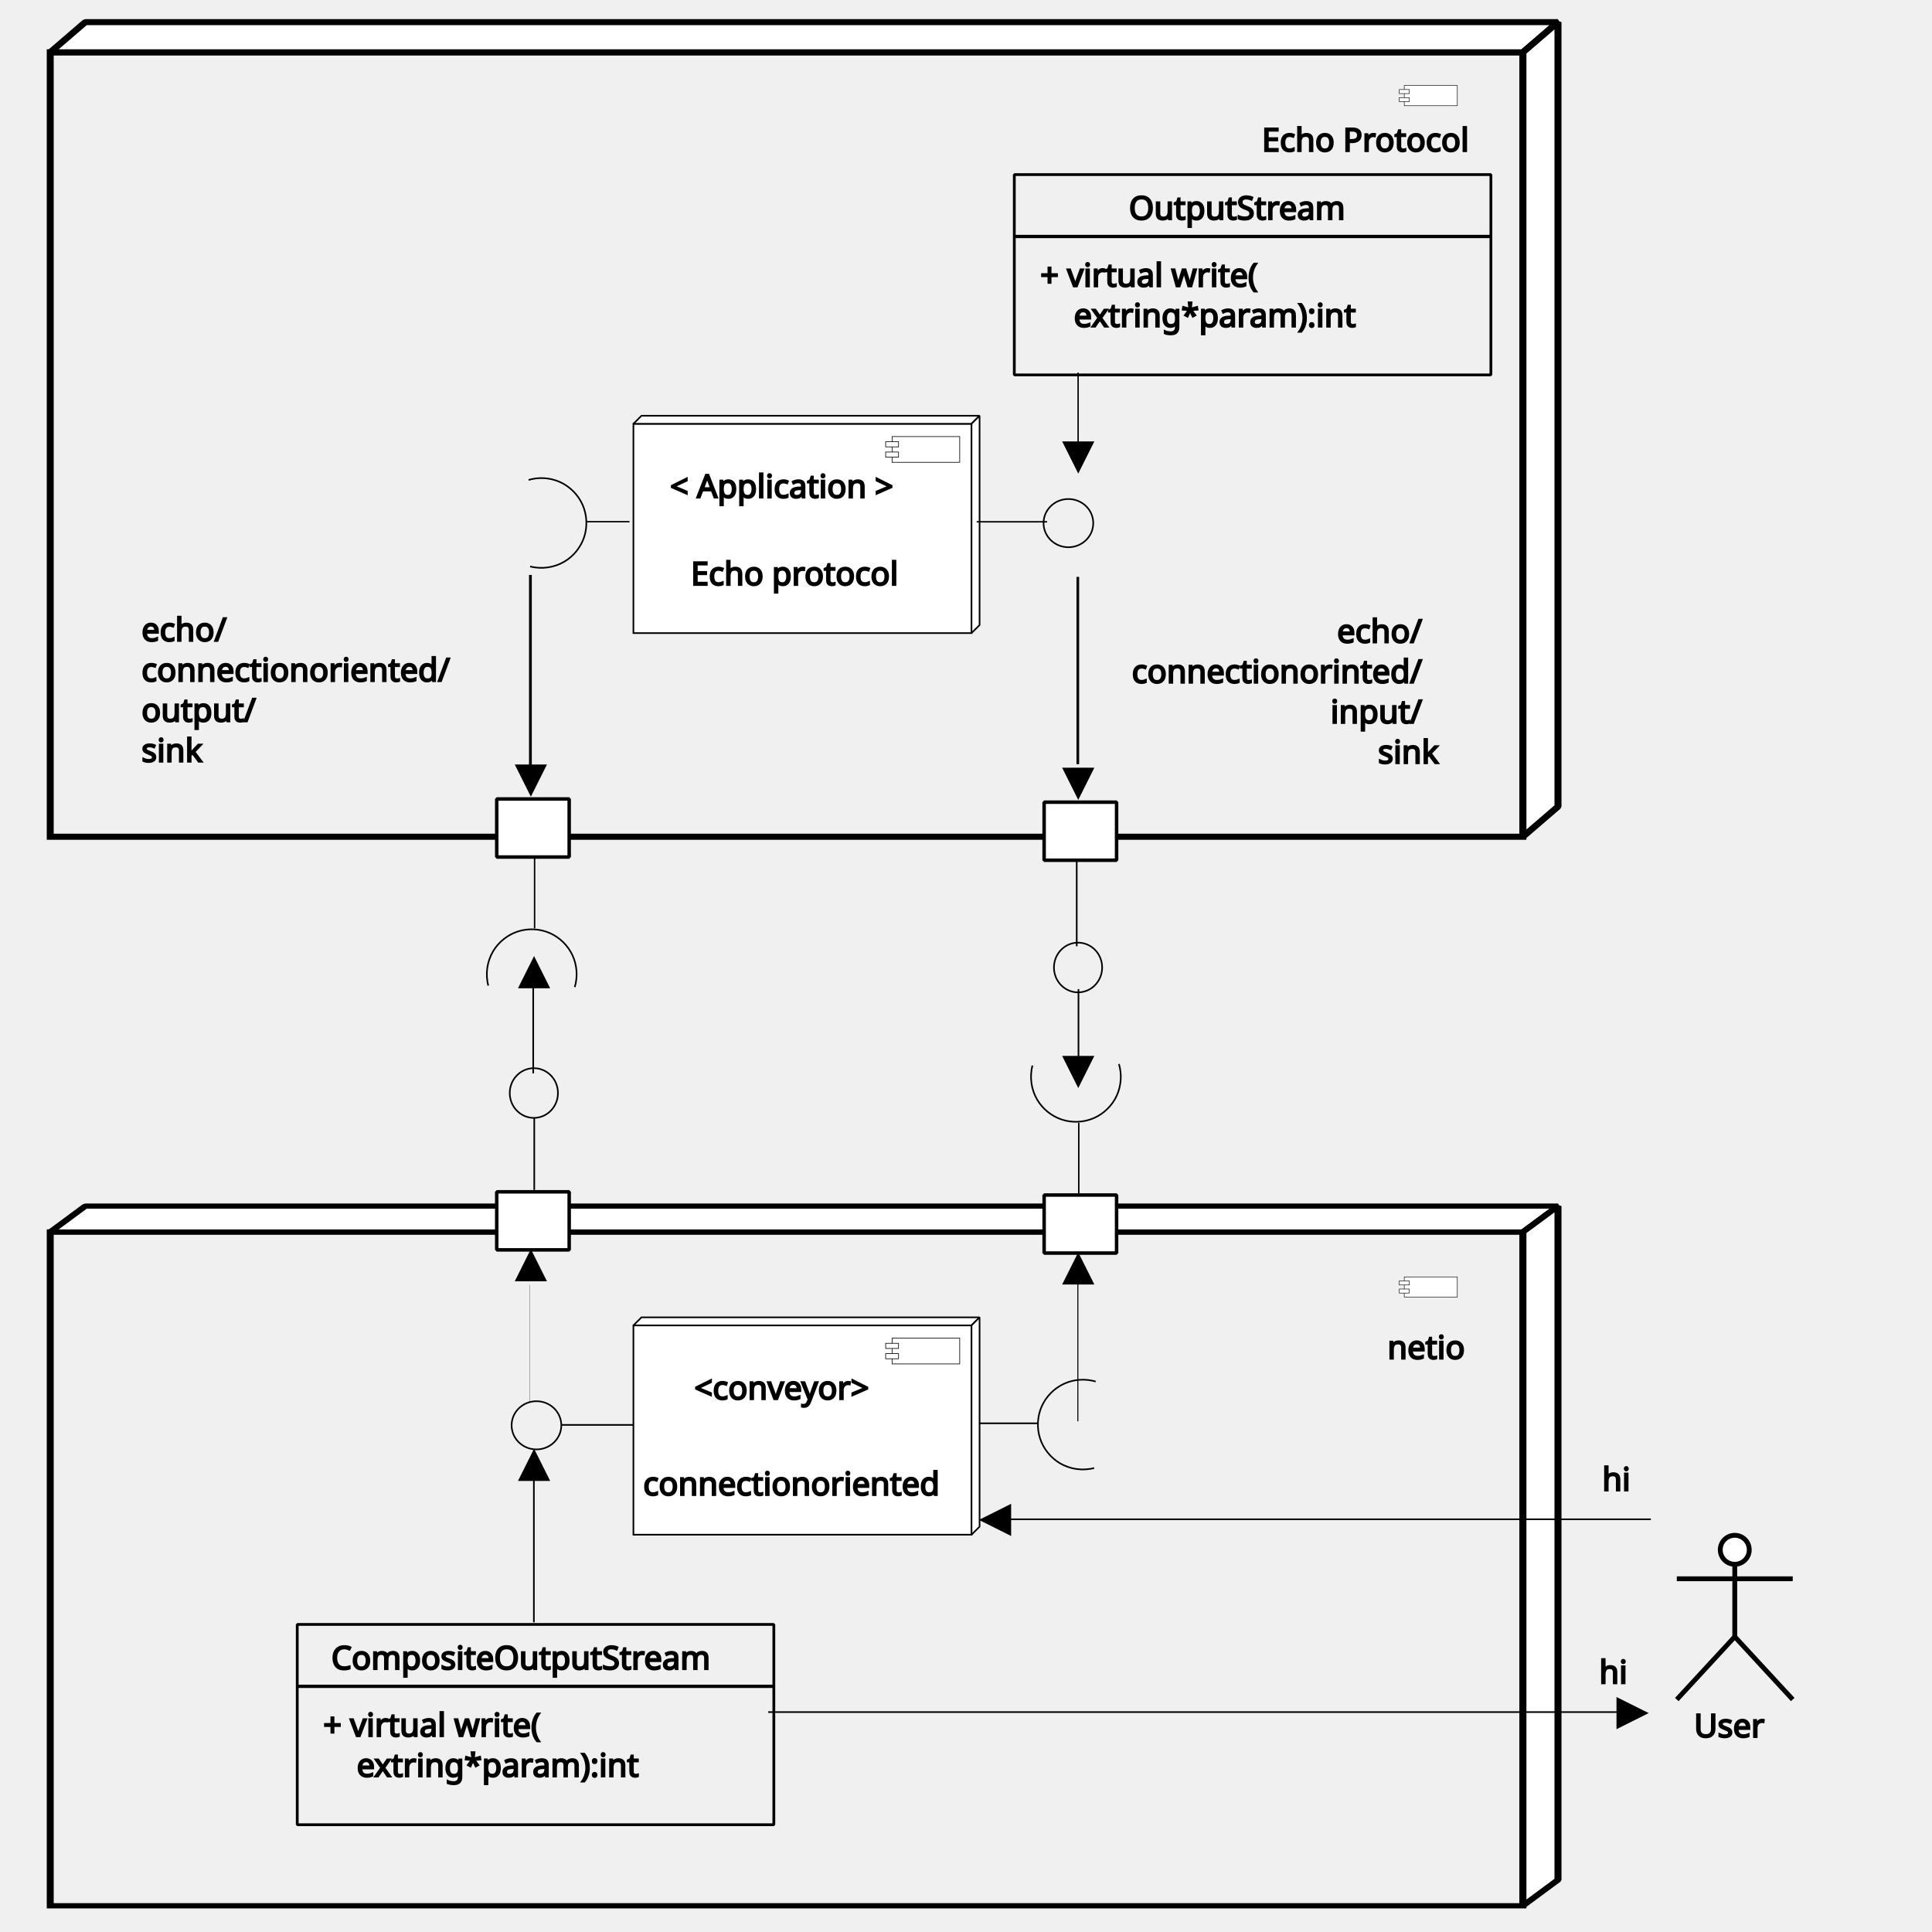
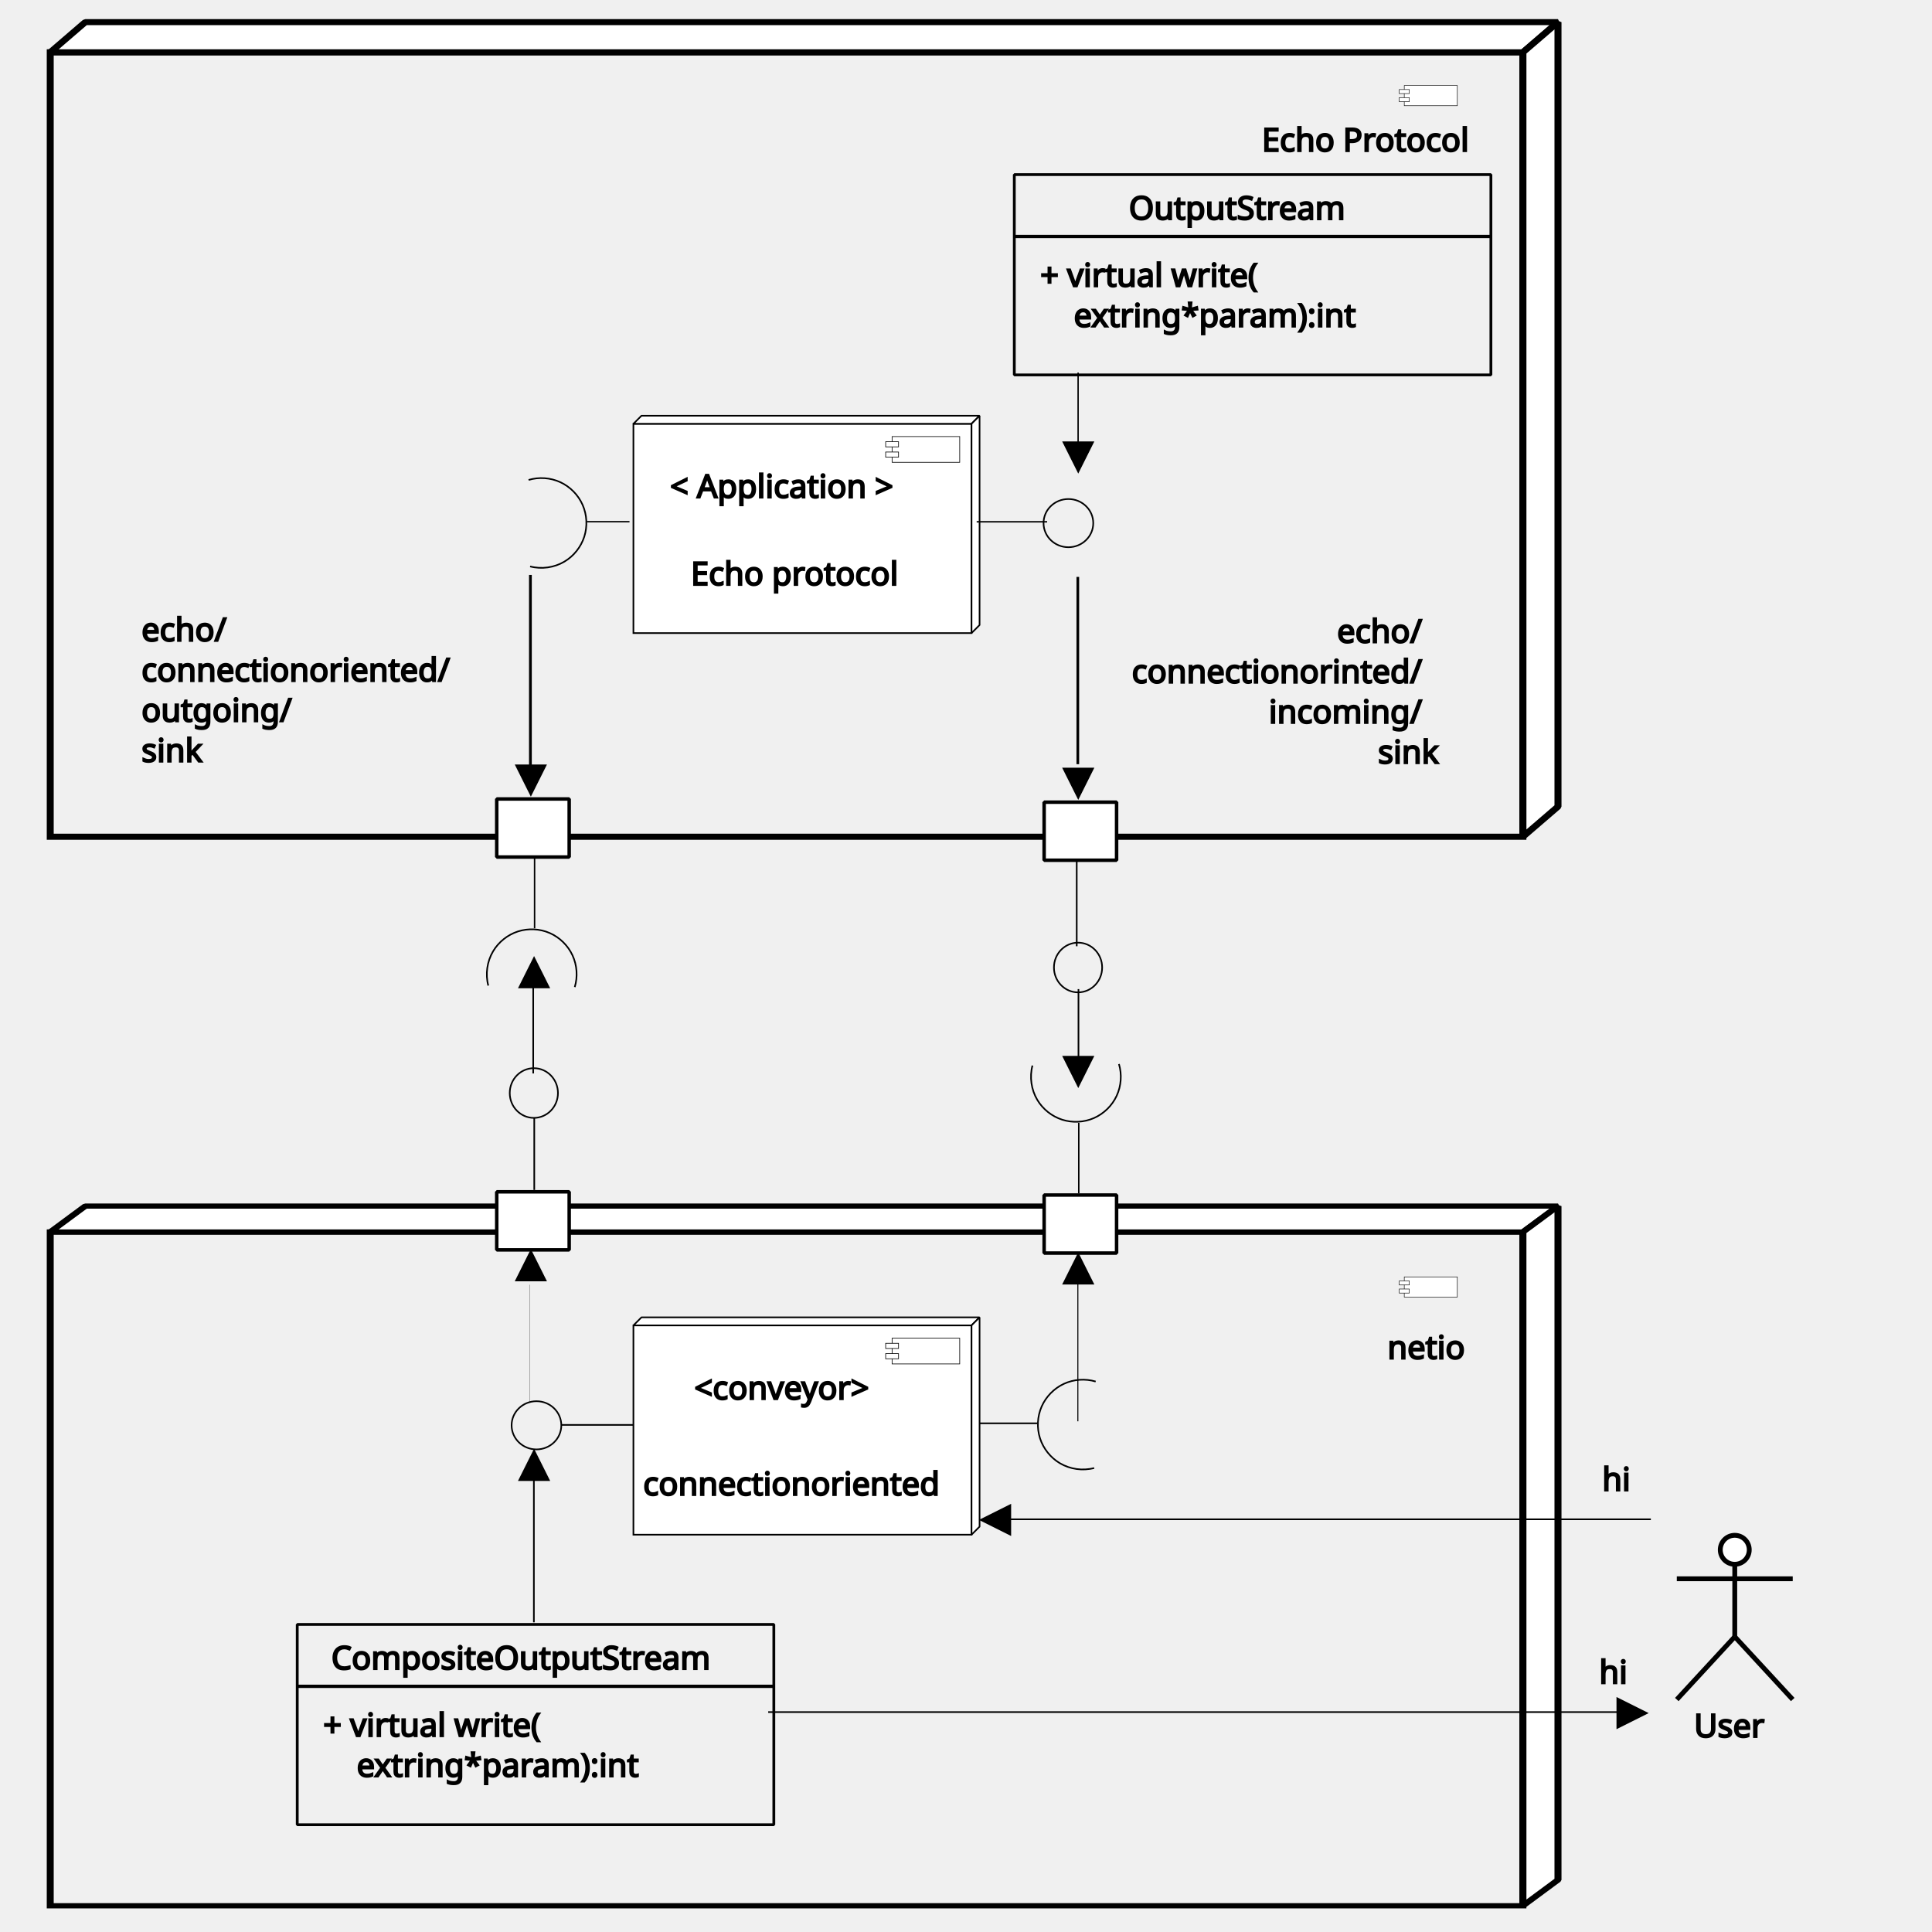
<svg xmlns="http://www.w3.org/2000/svg" viewBox="165 100 1200 1200" id="svg4022" version="1.1" width="100%" height="100%" style="stroke:#000000">
  <defs id="defs4148">
    </defs>
  <style type="text/css" id="style4024">
* {
	stroke: black;
}

text {
	fill: black;
	stroke: none;
	font-size: 10px;
	font-family: sans-serif;
}

rect, ellipse {
	fill: white;
}

polygon {
	stroke-miterlimit: 1;
	fill: white;
}
</style>
  <text xml:space="preserve" style="font-size:40px;font-style:normal;font-weight:normal;line-height:125%;letter-spacing:0px;word-spacing:0px;fill:#000000;fill-opacity:1;stroke:none;font-family:Sans;-inkscape-font-specification:Sans" x="305.602" y="755.237" id="text4386">
    <tspan id="tspan4388" style="font-style:normal;stroke:#000000;-inkscape-font-specification:Sans" x="305.602" y="755.237" />
  </text>
  <g style="stroke:#000000" id="g4358" transform="translate(192,1263)">
    <g style="stroke:#000000" id="g3357-4-8-0-0" transform="translate(-179.4336,-479.199)">
      <rect x="545.861" y="139.422" width="210" height="130" id="rect4044-5-4-2-2-2" style="fill:#ffffff;stroke:#000000" />
      <g style="stroke:#000000" id="g3309-9-3-8-5">
        <g style="stroke:#000000" id="g3301-9-0-9-7">
          <polygon points="590,235 585,240 375,240 380,235 " id="polygon4046-6-2-15-5-3" transform="translate(170.8606,-100.578)" style="fill:#ffffff;stroke:#000000;stroke-miterlimit:1" />
          <polygon points="590,365 585,370 585,240 590,235 " id="polygon4048-6-0-8-4-0" transform="translate(170.8606,-100.578)" style="fill:#ffffff;stroke:#000000;stroke-miterlimit:1" />
        </g>
        <g style="stroke:#000000" transform="matrix(0.4,0,0,0.4,548.5323,95.35455)" id="g4274-8-3-5-4-5-9">
          <rect style="fill:#ffffff;stroke:#000000" x="395" y="130" width="105" height="40" id="rect4090-5-5-8-8-7-5" />
          <rect style="fill:#ffffff;stroke:#000000" x="385" y="138" width="20" height="8" id="rect4092-1-9-4-9-9-10" />
          <rect style="fill:#ffffff;stroke:#000000" x="385" y="154" width="20" height="8" id="rect4094-3-4-9-7-0-6" />
        </g>
      </g>
    </g>
    <path id="path4999-4-0-0-3" d="m 653.549,-304.899 c -6.453,-1.933 -13.606,-1.424 -19.721,1.404 -6.114,2.828 -11.134,7.949 -13.84,14.118 -2.705,6.169 -3.072,13.331 -1.011,19.745 2.062,6.413 6.533,12.02 12.326,15.458 6.333,3.757 14.185,4.861 21.308,2.995" style="fill:none;stroke:#000000;stroke-width:1px;stroke-linecap:butt;stroke-linejoin:miter;stroke-opacity:1" />
    <path transform="translate(165,100)" id="path4354" d="m 416.323,-378.954 36.019,0" style="fill:none;stroke:#000000;stroke-width:1px;stroke-linecap:butt;stroke-linejoin:miter;stroke-opacity:1" />
  </g>
  <g id="g3677" transform="translate(196,959)" style="stroke:#000000">
    <path d="m 309.669,27.077 c 0,8.267 -6.911,14.969 -15.437,14.969 -8.525,0 -15.437,-6.702 -15.437,-14.969 0,-8.267 6.911,-14.969 15.437,-14.969 8.525,0 15.437,6.702 15.437,14.969 z" id="path4963-2-2-4-4-5-4" style="opacity:0.99;fill:none;stroke:#000000;stroke-width:1;stroke-linecap:butt;stroke-linejoin:bevel;stroke-miterlimit:0;stroke-opacity:1;stroke-dasharray:none" transform="matrix(1,0,0,-1,7.97381,53.36547)" />
    <path id="path4424" d="m 317.496,26.037 44.907,0" style="fill:none;stroke:#000000;stroke-width:1px;stroke-linecap:butt;stroke-linejoin:miter;stroke-opacity:1" />
  </g>
  <text xml:space="preserve" style="font-size:20px;font-style:normal;font-weight:normal;text-align:center;line-height:125%;letter-spacing:0px;word-spacing:0px;text-anchor:middle;fill:#000000;fill-opacity:1;stroke:none;font-family:Sans;-inkscape-font-specification:Sans" x="658.319" y="969.138" id="text3661">
    <tspan id="tspan15224" style="text-align:center;text-anchor:middle;stroke:#000000" x="658.319" y="969.138">&lt;conveyor&gt;</tspan>
  </text>
  <text xml:space="preserve" style="font-size:20px;font-style:normal;font-weight:normal;line-height:125%;letter-spacing:0px;word-spacing:0px;fill:#000000;fill-opacity:1;stroke:none;font-family:Sans;-inkscape-font-specification:Sans" x="252.908" y="498.154" id="text3224">
    <tspan id="tspan3226" style="stroke:#000000" x="252.908" y="498.154">echo/</tspan>
    <tspan style="stroke:#000000" x="252.908" y="523.154" id="tspan3228">connectionoriented/</tspan>
-     <tspan style="stroke:#000000" x="252.908" y="548.154" id="tspan3230">output/</tspan>
+     <tspan style="stroke:#000000" x="252.908" y="548.154" id="tspan3230">outgoing/</tspan>
    <tspan style="stroke:#000000" x="252.908" y="573.154" id="tspan3232">sink</tspan>
  </text>
  <text xml:space="preserve" style="font-size:20px;font-style:normal;font-weight:normal;text-align:end;line-height:125%;letter-spacing:0px;word-spacing:0px;text-anchor:end;fill:#000000;fill-opacity:1;stroke:none;font-family:Sans;-inkscape-font-specification:Sans" x="1074.274" y="499.125" id="text3224-7">
    <tspan id="tspan3226-0" style="text-align:end;text-anchor:end;stroke:#000000" x="1074.274" y="499.125">echo/</tspan>
    <tspan style="text-align:end;text-anchor:end;stroke:#000000" x="1074.274" y="524.125" id="tspan3228-7">connectionorinted/</tspan>
-     <tspan style="text-align:end;text-anchor:end;stroke:#000000" x="1074.274" y="549.125" id="tspan3230-3">input/</tspan>
+     <tspan style="text-align:end;text-anchor:end;stroke:#000000" x="1074.274" y="549.125" id="tspan3230-3">incoming/</tspan>
    <tspan style="text-align:end;text-anchor:end;stroke:#000000" x="1074.274" y="574.125" id="tspan3232-5">sink</tspan>
  </text>
  <g id="g20018" style="stroke:#000000" transform="translate(-131.83,953.7224)">
    <rect y="155.241" x="481.45" height="124.412" width="296.023" id="rect4321-0" style="opacity:0.99;fill:none;stroke:#000000;stroke-width:1.733;stroke-linecap:butt;stroke-linejoin:bevel;stroke-miterlimit:0;stroke-opacity:1;stroke-dasharray:none" />
    <path id="path4323-6" d="m 481.372,193.685 296.023,0" style="fill:none;stroke:#000000;stroke-width:2.055px;stroke-linecap:butt;stroke-linejoin:miter;stroke-opacity:1" />
    <text id="text5950-83" y="183.103" x="502.629" style="font-size:20px;font-style:normal;font-weight:normal;line-height:125%;letter-spacing:0px;word-spacing:0px;fill:#000000;fill-opacity:1;stroke:none;font-family:Sans;-inkscape-font-specification:Sans" xml:space="preserve">
      <tspan y="183.103" x="502.629" style="stroke:#000000" id="tspan5952-5">CompositeOutputStream</tspan>
    </text>
    <text id="text5975-9" y="224.765" x="497.614" style="font-size:20px;font-style:normal;font-weight:normal;line-height:125%;letter-spacing:0px;word-spacing:0px;fill:#000000;fill-opacity:1;stroke:none;font-family:Sans;-inkscape-font-specification:Sans" xml:space="preserve">
      <tspan y="224.765" x="497.614" style="stroke:#000000" id="tspan5977-7">+ virtual write(</tspan>
      <tspan y="249.765" x="497.614" style="stroke:#000000" id="tspan5991">    extring*param):int</tspan>
    </text>
  </g>
  <g id="g20018-2" style="stroke:#000000" transform="translate(313.5546,53.19928)">
    <rect y="155.241" x="481.45" height="124.412" width="296.023" id="rect4321-0-1" style="opacity:0.99;fill:none;stroke:#000000;stroke-width:1.733;stroke-linecap:butt;stroke-linejoin:bevel;stroke-miterlimit:0;stroke-opacity:1;stroke-dasharray:none" />
    <path id="path4323-6-2" d="m 481.372,193.685 296.023,0" style="fill:none;stroke:#000000;stroke-width:2.055px;stroke-linecap:butt;stroke-linejoin:miter;stroke-opacity:1" />
    <text id="text5950-83-2" y="183.103" x="552.629" style="font-size:20px;font-style:normal;font-weight:normal;line-height:125%;letter-spacing:0px;word-spacing:0px;fill:#000000;fill-opacity:1;stroke:none;font-family:Sans;-inkscape-font-specification:Sans" xml:space="preserve">
      <tspan y="183.103" x="552.629" style="stroke:#000000" id="tspan5952-5-5">OutputStream</tspan>
    </text>
    <text id="text5975-9-8" y="224.765" x="497.614" style="font-size:20px;font-style:normal;font-weight:normal;line-height:125%;letter-spacing:0px;word-spacing:0px;fill:#000000;fill-opacity:1;stroke:none;font-family:Sans;-inkscape-font-specification:Sans" xml:space="preserve">
      <tspan y="224.765" x="497.614" style="stroke:#000000" id="tspan5977-7-9">+ virtual write(</tspan>
      <tspan y="249.765" x="497.614" style="stroke:#000000" id="tspan6017">    extring*param):int</tspan>
    </text>
  </g>
  <polygon points="285,150 290,147.5 290,152.5 " style="fill:#000000;stroke:none" id="polygon4130-3-6-3" transform="matrix(0,4,-4,0,1096.723,-140.1743)" />
  <polygon transform="matrix(0,-4,-4,0,1434.723,1534.161)" id="polygon7503" style="fill:#000000;stroke:none" points="290,147.5 290,152.5 285,150 " />
  <path style="fill:none;stroke:#000000;stroke-width:1px;stroke-linecap:butt;stroke-linejoin:miter;stroke-opacity:1" d="m 496.6,1012.4 0,95.261" id="path7513" />
  <path style="fill:none;stroke:#000000;stroke-width:0.852px;stroke-linecap:butt;stroke-linejoin:miter;stroke-opacity:1" d="m 834.631,387.064 0,-55.653" id="path7517" />
  <g style="stroke:#000000" id="g7525" transform="translate(12.56644,223.801)">
    <rect x="545.861" y="139.422" width="210" height="130" id="rect7527" style="fill:#ffffff;stroke:#000000" />
    <g style="stroke:#000000" id="g7529">
      <g style="stroke:#000000" id="g7531">
        <polygon points="375,240 380,235 590,235 585,240 " id="polygon7533" transform="translate(170.8606,-100.578)" style="fill:#ffffff;stroke:#000000;stroke-miterlimit:1" />
        <polygon points="585,240 590,235 590,365 585,370 " id="polygon7535" transform="translate(170.8606,-100.578)" style="fill:#ffffff;stroke:#000000;stroke-miterlimit:1" />
      </g>
      <g style="stroke:#000000" transform="matrix(0.4,0,0,0.4,548.5323,95.35455)" id="g7537">
        <rect style="fill:#ffffff;stroke:#000000" x="395" y="130" width="105" height="40" id="rect7539" />
        <rect style="fill:#ffffff;stroke:#000000" x="385" y="138" width="20" height="8" id="rect7541" />
        <rect style="fill:#ffffff;stroke:#000000" x="385" y="154" width="20" height="8" id="rect7543" />
      </g>
    </g>
  </g>
  <path id="path7545" d="m 493.323,398.101 c 6.453,-1.933 13.606,-1.424 19.721,1.404 6.114,2.828 11.134,7.949 13.84,14.118 2.705,6.169 3.072,13.331 1.011,19.745 -2.062,6.413 -6.533,12.02 -12.326,15.458 -6.333,3.757 -14.185,4.861 -21.308,2.995" style="fill:none;stroke:#000000;stroke-width:1px;stroke-linecap:butt;stroke-linejoin:miter;stroke-opacity:1" />
  <path id="path7547" d="m 556.004,424.046 -26.474,0" style="fill:none;stroke:#000000;stroke-width:0.857px;stroke-linecap:butt;stroke-linejoin:miter;stroke-opacity:1" />
  <text id="text7555" y="409.138" x="658.319" style="font-size:20px;font-style:normal;font-weight:normal;text-align:center;line-height:125%;letter-spacing:0px;word-spacing:0px;text-anchor:middle;fill:#000000;fill-opacity:1;stroke:none;font-family:Sans;-inkscape-font-specification:Sans" xml:space="preserve">
    <tspan y="409.138" x="658.319" style="text-align:center;text-anchor:middle;stroke:#000000" id="tspan7559">&lt; Application &gt;</tspan>
  </text>
  <text xml:space="preserve" style="font-size:20px;font-style:normal;font-weight:normal;line-height:125%;letter-spacing:0px;word-spacing:0px;fill:#000000;fill-opacity:1;stroke:none;font-family:Sans;-inkscape-font-specification:Sans" x="594.108" y="463.415" id="text7582">
    <tspan id="tspan7584" style="stroke:#000000" x="594.108" y="463.415">Echo protocol</tspan>
  </text>
  <g id="g6089" transform="matrix(0.5228643,0,0,0.3939663,-602.2899,897.0078)" style="stroke:#000000">
    <rect style="fill:none;stroke:#000000;stroke-width:8.251" id="rect4044-5-4-2-4-6-7-3" height="1062.264" width="1749.423" y="-80.692" x="1527.148" />
    <g transform="matrix(8.330584,0,0,8.171258,-3020.188,-1219.945)" style="stroke:#000000" id="g3301-9-0-7-7-3-3">
      <polygon points="585,240 375,240 380,235 590,235 " id="polygon4046-6-2-15-7-7-8-4" transform="translate(170.8606,-100.578)" style="fill:#ffffff;stroke:#000000;stroke-miterlimit:1" />
      <polygon points="585,370 585,240 590,235 590,365 " id="polygon4048-6-0-8-5-5-5-3" transform="translate(170.8606,-100.578)" style="fill:#ffffff;stroke:#000000;stroke-miterlimit:1" />
    </g>
  </g>
  <text xml:space="preserve" style="font-size:20px;font-style:normal;font-weight:normal;line-height:125%;letter-spacing:0px;word-spacing:0px;fill:#000000;fill-opacity:1;stroke:none;font-family:Sans;-inkscape-font-specification:Sans" x="1026.785" y="943.969" id="text5136">
    <tspan id="tspan5138" style="stroke:#000000" x="1026.785" y="943.969">netio</tspan>
  </text>
  <g id="g4274-8-3-5-4-4-5-0-3-3-6" transform="matrix(0.3137185,0,0,0.3137185,913.3046,852.3168)" style="stroke:#000000">
    <rect id="rect4090-5-5-8-8-9-4-1-1-7-6" height="40" width="105" y="130" x="395" style="fill:#ffffff;stroke:#000000" />
    <rect id="rect4092-1-9-4-9-9-1-8-9-6-5" height="8" width="20" y="138" x="385" style="fill:#ffffff;stroke:#000000" />
    <rect id="rect4094-3-4-9-7-2-7-4-4-1-9" height="8" width="20" y="154" x="385" style="fill:#ffffff;stroke:#000000" />
  </g>
  <g id="g5282" style="stroke:#000000" transform="matrix(1,0,0,-1,338,1083.85)">
    <path transform="matrix(0,1,-1,0,523.6724,88.6845)" style="opacity:0.99;fill:none;stroke:#000000;stroke-width:1;stroke-linecap:butt;stroke-linejoin:bevel;stroke-miterlimit:0;stroke-opacity:1;stroke-dasharray:none" id="path7551" d="m 309.669,27.077 c 0,8.267 -6.911,14.969 -15.437,14.969 -8.525,0 -15.437,-6.702 -15.437,-14.969 0,-8.267 6.911,-14.969 15.437,-14.969 8.525,0 15.437,6.702 15.437,14.969 z" />
    <path transform="translate(165,100)" id="path5247" d="m 330.769,296.123 0,54.246" style="fill:none;stroke:#000000;stroke-width:1px;stroke-linecap:butt;stroke-linejoin:miter;stroke-opacity:1" />
  </g>
  <polygon transform="matrix(0,-4,-4,0,1094.723,1734.839)" id="polygon7637" style="fill:#000000;stroke:none" points="285,150 290,147.5 290,152.5 " />
  <path style="fill:none;stroke:#000000;stroke-width:1.722px;stroke-linecap:butt;stroke-linejoin:miter;stroke-opacity:1" d="m 494.446,582.664 0,-125.567" id="path5253" />
  <polygon points="290,147.5 290,152.5 285,150 " style="fill:#000000;stroke:none" id="polygon5268" transform="matrix(0,4,-4,0,1096.723,-446.1743)" />
  <polygon transform="matrix(0,-4,-4,0,1434.723,1915.826)" id="polygon5276" style="fill:#000000;stroke:none" points="285,150 290,147.5 290,152.5 " />
  <g id="g5296" style="stroke:#000000" transform="translate(0,144)">
    <path d="m 309.669,27.077 c 0,8.267 -6.911,14.969 -15.437,14.969 -8.525,0 -15.437,-6.702 -15.437,-14.969 0,-8.267 6.911,-14.969 15.437,-14.969 8.525,0 15.437,6.702 15.437,14.969 z" id="path5288" style="opacity:0.99;fill:none;stroke:#000000;stroke-width:1;stroke-linecap:butt;stroke-linejoin:bevel;stroke-miterlimit:0;stroke-opacity:1;stroke-dasharray:none" transform="matrix(-1,0,0,-1,1122.835,308.0023)" />
    <path style="fill:none;stroke:#000000;stroke-width:0.898px;stroke-linecap:butt;stroke-linejoin:miter;stroke-opacity:1" d="m 815.397,280.099 -43.757,0" id="path5290" />
  </g>
  <g id="g15267" transform="matrix(1,0,0,-1,-338,1227.981)" style="stroke:#000000">
    <path id="path5304" d="m 835.039,551.393 0,43.757" style="fill:none;stroke:#000000;stroke-width:0.898px;stroke-linecap:butt;stroke-linejoin:miter;stroke-opacity:1" />
    <path id="path5310" d="m 859.995,514.882 c 1.933,6.453 1.424,13.606 -1.404,19.721 -2.828,6.114 -7.949,11.134 -14.118,13.84 -6.169,2.705 -13.331,3.072 -19.745,1.011 -6.413,-2.062 -12.02,-6.533 -15.458,-12.326 -3.757,-6.333 -4.861,-14.185 -2.995,-21.308" style="fill:none;stroke:#000000;stroke-width:1px;stroke-linecap:butt;stroke-linejoin:miter;stroke-opacity:1" />
  </g>
  <polygon points="285,150 290,147.5 290,152.5 " style="fill:#000000;stroke:none" id="polygon5320" transform="matrix(0,-4,-4,0,1434.723,1736.839)" />
  <path id="path5322" d="m 834.446,574.645 0,-116.32" style="fill:none;stroke:#000000;stroke-width:1.658px;stroke-linecap:butt;stroke-linejoin:miter;stroke-opacity:1" />
  <g style="stroke:#000000" transform="matrix(0.5228643,0,0,0.4586711,-602.2899,169.4954)" id="g12822">
    <rect x="1527.148" y="-80.692" width="1749.423" height="1062.264" id="rect12824" style="fill:none;stroke:#000000;stroke-width:8.251" />
    <g id="g12826" style="stroke:#000000" transform="matrix(8.330584,0,0,8.171258,-3020.188,-1219.945)">
      <polygon style="fill:#ffffff;stroke:#000000;stroke-miterlimit:1" transform="translate(170.8606,-100.578)" id="polygon12828" points="380,235 590,235 585,240 375,240 " />
      <polygon style="fill:#ffffff;stroke:#000000;stroke-miterlimit:1" transform="translate(170.8606,-100.578)" id="polygon12830" points="590,235 590,365 585,370 585,240 " />
    </g>
  </g>
  <path style="fill:#ffffff;fill-opacity:1;stroke:#000000;stroke-width:2.162;stroke-linecap:butt;stroke-linejoin:bevel;stroke-miterlimit:0;stroke-opacity:1;stroke-dasharray:none" d="m 473.531,632.312 c 15,0 30,0 45,0 0,-12.021 0,-24.042 0,-36.062 -15,0 -30,0 -45,0 0,12.021 0,24.042 0,36.062 z" id="rect4959-8-0-9" />
  <path style="fill:#ffffff;fill-opacity:1;stroke:#000000;stroke-width:2.162;stroke-linecap:butt;stroke-linejoin:bevel;stroke-miterlimit:0;stroke-opacity:1;stroke-dasharray:none" d="m 813.531,634.312 c 15,0 30,0 45,0 0,-12.021 0,-24.042 0,-36.062 -15,0 -30,0 -45,0 0,12.021 0,24.042 0,36.062 z" id="rect5274" />
  <text id="text12832" y="193.969" x="948.785" style="font-size:20px;font-style:normal;font-weight:normal;line-height:125%;letter-spacing:0px;word-spacing:0px;fill:#000000;fill-opacity:1;stroke:none;font-family:Sans;-inkscape-font-specification:Sans" xml:space="preserve">
    <tspan y="193.969" x="948.785" style="stroke:#000000" id="tspan12834">Echo Protocol</tspan>
  </text>
  <g style="stroke:#000000" transform="matrix(0.3137185,0,0,0.3137185,913.3046,112.3168)" id="g12836">
    <rect style="fill:#ffffff;stroke:#000000" x="395" y="130" width="105" height="40" id="rect12838" />
    <rect style="fill:#ffffff;stroke:#000000" x="385" y="138" width="20" height="8" id="rect12840" />
    <rect style="fill:#ffffff;stroke:#000000" x="385" y="154" width="20" height="8" id="rect12842" />
  </g>
  <polygon transform="matrix(0,4,-4,0,1094.723,-264.1743)" id="polygon15226" style="fill:#000000;stroke:none" points="290,147.5 290,152.5 285,150 " />
  <polygon points="290,152.5 285,150 290,147.5 " style="fill:#000000;stroke:none" id="polygon15228" transform="matrix(0,4,-4,0,1434.723,-262.1743)" />
  <path id="path15230" d="m 473.531,876.312 c 15,0 30,0 45,0 0,-12.021 0,-24.042 0,-36.062 -15,0 -30,0 -45,0 0,12.021 0,24.042 0,36.062 z" style="fill:#ffffff;fill-opacity:1;stroke:#000000;stroke-width:2.162;stroke-linecap:butt;stroke-linejoin:bevel;stroke-miterlimit:0;stroke-opacity:1;stroke-dasharray:none" />
  <path id="path15232" d="m 813.531,878.312 c 15,0 30,0 45,0 0,-12.021 0,-24.042 0,-36.062 -15,0 -30,0 -45,0 0,12.021 0,24.042 0,36.062 z" style="fill:#ffffff;fill-opacity:1;stroke:#000000;stroke-width:2.162;stroke-linecap:butt;stroke-linejoin:bevel;stroke-miterlimit:0;stroke-opacity:1;stroke-dasharray:none" />
  <path id="path15234" d="m 834.477,889.426 0,93.374" style="fill:none;stroke:#000000;stroke-width:0.635px;stroke-linecap:butt;stroke-linejoin:miter;stroke-opacity:1" />
  <path id="path15238" d="m 493.978,897.969 0,73.258" style="fill:none;stroke:#000000;stroke-width:0.146px;stroke-linecap:butt;stroke-linejoin:miter;stroke-opacity:1" />
  <g style="stroke:#000000" transform="matrix(0,1,-1,0,522.8741,476.7019)" id="g15261">
    <path transform="matrix(1,0,0,-1,7.97381,53.36547)" style="opacity:0.99;fill:none;stroke:#000000;stroke-width:1;stroke-linecap:butt;stroke-linejoin:bevel;stroke-miterlimit:0;stroke-opacity:1;stroke-dasharray:none" id="path15263" d="m 309.669,27.077 c 0,8.267 -6.911,14.969 -15.437,14.969 -8.525,0 -15.437,-6.702 -15.437,-14.969 0,-8.267 6.911,-14.969 15.437,-14.969 8.525,0 15.437,6.702 15.437,14.969 z" />
    <path style="fill:none;stroke:#000000;stroke-width:1px;stroke-linecap:butt;stroke-linejoin:miter;stroke-opacity:1" d="m 317.496,26.037 44.907,0" id="path15265" />
  </g>
  <g id="g15271" transform="translate(0,246)" style="stroke:#000000">
    <path style="fill:none;stroke:#000000;stroke-width:0.898px;stroke-linecap:butt;stroke-linejoin:miter;stroke-opacity:1" d="m 835.039,551.393 0,43.757" id="path15273" />
    <path style="fill:none;stroke:#000000;stroke-width:1px;stroke-linecap:butt;stroke-linejoin:miter;stroke-opacity:1" d="m 859.995,514.882 c 1.933,6.453 1.424,13.606 -1.404,19.721 -2.828,6.114 -7.949,11.134 -14.118,13.84 -6.169,2.705 -13.331,3.072 -19.745,1.011 -6.413,-2.062 -12.02,-6.533 -15.458,-12.326 -3.757,-6.333 -4.861,-14.185 -2.995,-21.308" id="path15275" />
  </g>
  <path style="fill:none;stroke:#000000;stroke-width:1px;stroke-linecap:butt;stroke-linejoin:miter;stroke-opacity:1" d="m 496.187,706.857 0,59.876" id="path15277" />
  <path style="fill:none;stroke:#000000;stroke-width:1px;stroke-linecap:butt;stroke-linejoin:miter;stroke-opacity:1" d="m 834.859,714.342 0,46.778" id="path15281" />
  <ellipse cx="272" cy="133" rx="3" ry="3" id="ellipse4134" transform="matrix(3,0,0,3,426.4955,663.6018)" style="fill:#ffffff;stroke:#000000" />
  <line x1="1206.495" y1="1080.602" x2="1278.495" y2="1080.602" id="line4136" style="stroke:#000000;stroke-width:3" />
  <line x1="1242.495" y1="1071.602" x2="1242.495" y2="1116.602" id="line4138" style="stroke:#000000;stroke-width:3" />
  <line x1="1242.495" y1="1116.602" x2="1206.495" y2="1155.602" id="line4140" style="stroke:#000000;stroke-width:3" />
  <line x1="1242.495" y1="1116.602" x2="1278.495" y2="1155.602" id="line4142" style="stroke:#000000;stroke-width:3" />
  <text xml:space="preserve" style="font-size:20px;font-style:normal;font-weight:normal;line-height:125%;letter-spacing:0px;word-spacing:0px;fill:#000000;fill-opacity:1;stroke:none;font-family:Sans;-inkscape-font-specification:Sans" x="1217.203" y="1178.973" id="text23451">
    <tspan id="tspan23453" style="stroke:#000000" x="1217.203" y="1178.973">User</tspan>
  </text>
  <polygon transform="matrix(-4,0,0,-4,2329.035,1764.038)" id="polygon10518" style="fill:#000000;stroke:none" points="285,150 290,147.5 290,152.5 " />
  <text xml:space="preserve" style="font-size:20px;font-style:normal;font-weight:normal;line-height:125%;letter-spacing:0px;word-spacing:0px;fill:#000000;fill-opacity:1;stroke:none;font-family:Sans;-inkscape-font-specification:Sans" x="1160.167" y="1025.866" id="text10530">
    <tspan id="tspan10532" style="stroke:#000000" x="1160.167" y="1025.866">hi</tspan>
  </text>
  <text xml:space="preserve" style="font-size:20px;font-style:normal;font-weight:normal;line-height:125%;letter-spacing:0px;word-spacing:0px;fill:#000000;fill-opacity:1;stroke:none;font-family:Sans;-inkscape-font-specification:Sans" x="1158.295" y="1145.617" id="text10534">
    <tspan id="tspan10536" style="stroke:#000000" x="1158.295" y="1145.617">hi</tspan>
  </text>
  <path style="fill:none;stroke:#000000;stroke-width:1px;stroke-linecap:butt;stroke-linejoin:miter;stroke-opacity:1" d="m 1175.401,1163.409 -533.267,0" id="path11241" />
  <polygon points="290,152.5 285,150 290,147.5 " style="fill:#000000;stroke:none" id="polygon11245" transform="matrix(4,0,0,-4,-366.9649,1644.038)" />
  <path style="fill:none;stroke:#000000;stroke-width:1px;stroke-linecap:butt;stroke-linejoin:miter;stroke-opacity:1" d="m 784.339,1043.658 406.032,0" id="path11247" />
  <text xml:space="preserve" style="font-size:20px;font-style:normal;font-weight:normal;line-height:125%;letter-spacing:0px;word-spacing:0px;fill:#000000;fill-opacity:1;stroke:none;font-family:Sans;-inkscape-font-specification:Sans" x="564.516" y="1028.689" id="text11253">
    <tspan id="tspan11255" style="stroke:#000000" x="564.516" y="1028.689">connectionoriented</tspan>
  </text>
</svg>
